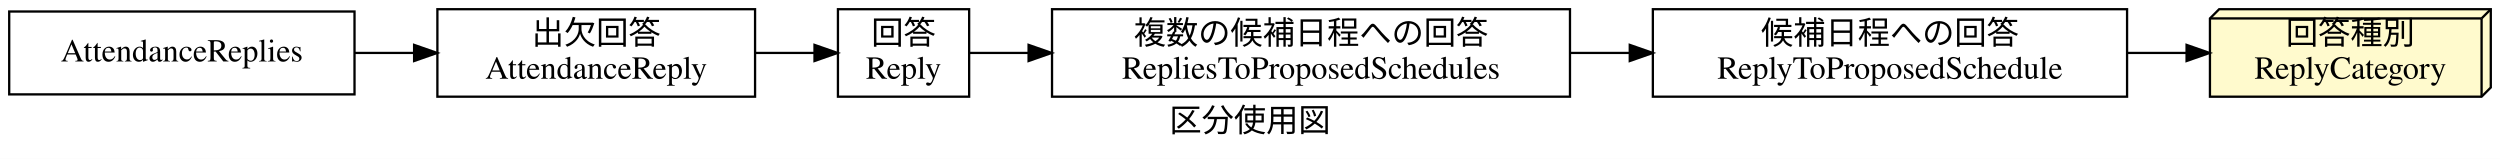
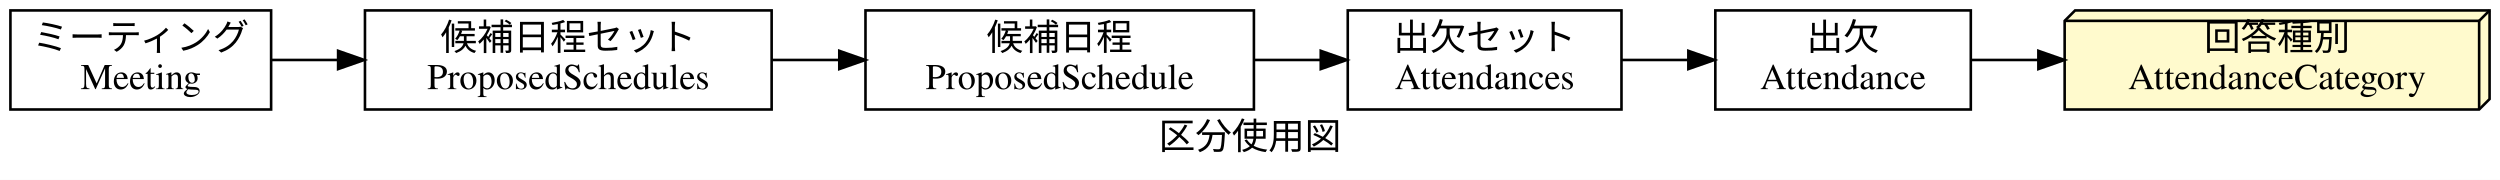
- <svg xmlns="http://www.w3.org/2000/svg" width="1086pt" height="69pt" viewBox="0.00 0.00 1086.00 69.00">
+ <svg xmlns="http://www.w3.org/2000/svg" width="959pt" height="69pt" viewBox="0.00 0.00 959.00 69.00">
  <g id="graph0" class="graph" transform="scale(1 1) rotate(0) translate(4 65)">
-     <polygon fill="white" stroke="transparent" points="-4,4 -4,-65 1082,-65 1082,4 -4,4" />
-     <text text-anchor="middle" x="539" y="-7.8" font-family="Times,serif" font-size="14.00">区分使用図</text>
+     <polygon fill="white" stroke="transparent" points="-4,4 -4,-65 955,-65 955,4 -4,4" />
+     <text text-anchor="middle" x="475.5" y="-7.8" font-family="Times,serif" font-size="14.00">区分使用図</text>
    <g id="node1" class="node">
-       <polygon fill="lemonchiffon" stroke="black" points="1078,-61 960,-61 956,-57 956,-23 1074,-23 1078,-27 1078,-61" />
-       <polyline fill="none" stroke="black" points="1074,-57 956,-57 " />
-       <polyline fill="none" stroke="black" points="1074,-57 1074,-23 " />
-       <polyline fill="none" stroke="black" points="1074,-57 1078,-61 " />
-       <text text-anchor="middle" x="1017" y="-45.8" font-family="Times,serif" font-size="14.00">回答種別</text>
-       <text text-anchor="middle" x="1017" y="-30.8" font-family="Times,serif" font-size="14.00">ReplyCategory</text>
+       <polygon fill="lemonchiffon" stroke="black" points="951,-61 792,-61 788,-57 788,-23 947,-23 951,-27 951,-61" />
+       <polyline fill="none" stroke="black" points="947,-57 788,-57 " />
+       <polyline fill="none" stroke="black" points="947,-57 947,-23 " />
+       <polyline fill="none" stroke="black" points="947,-57 951,-61 " />
+       <text text-anchor="middle" x="869.5" y="-45.8" font-family="Times,serif" font-size="14.00">回答種別</text>
+       <text text-anchor="middle" x="869.5" y="-30.8" font-family="Times,serif" font-size="14.00">AttendanceCategory</text>
    </g>
    <g id="node2" class="node">
-       <polygon fill="white" stroke="black" points="150,-60 0,-60 0,-24 150,-24 150,-60" />
-       <text text-anchor="middle" x="75" y="-38.3" font-family="Times,serif" font-size="14.00">AttendanceReplies</text>
+       <polygon fill="white" stroke="black" points="100,-61 0,-61 0,-23 100,-23 100,-61" />
+       <text text-anchor="middle" x="50" y="-45.8" font-family="Times,serif" font-size="14.00">ミーティング</text>
+       <text text-anchor="middle" x="50" y="-30.8" font-family="Times,serif" font-size="14.00">Meeting</text>
+     </g>
+     <g id="node4" class="node">
+       <polygon fill="white" stroke="black" points="292,-61 136,-61 136,-23 292,-23 292,-61" />
+       <text text-anchor="middle" x="214" y="-45.8" font-family="Times,serif" font-size="14.00">候補日程セット</text>
+       <text text-anchor="middle" x="214" y="-30.8" font-family="Times,serif" font-size="14.00">ProposedSchedules</text>
+     </g>
+     <g id="edge2" class="edge">
+       <path fill="none" stroke="black" d="M100.04,-42C108.14,-42 116.75,-42 125.46,-42" />
+       <polygon fill="black" stroke="black" points="125.7,-45.5 135.7,-42 125.7,-38.5 125.7,-45.5" />
    </g>
    <g id="node3" class="node">
-       <polygon fill="white" stroke="black" points="324,-61 186,-61 186,-23 324,-23 324,-61" />
-       <text text-anchor="middle" x="255" y="-45.8" font-family="Times,serif" font-size="14.00">出欠回答</text>
-       <text text-anchor="middle" x="255" y="-30.8" font-family="Times,serif" font-size="14.00">AttendanceReply</text>
+       <polygon fill="white" stroke="black" points="477,-61 328,-61 328,-23 477,-23 477,-61" />
+       <text text-anchor="middle" x="402.5" y="-45.8" font-family="Times,serif" font-size="14.00">候補日程</text>
+       <text text-anchor="middle" x="402.5" y="-30.8" font-family="Times,serif" font-size="14.00">ProposedSchedule</text>
+     </g>
+     <g id="node6" class="node">
+       <polygon fill="white" stroke="black" points="618,-61 513,-61 513,-23 618,-23 618,-61" />
+       <text text-anchor="middle" x="565.5" y="-45.8" font-family="Times,serif" font-size="14.00">出欠セット</text>
+       <text text-anchor="middle" x="565.5" y="-30.8" font-family="Times,serif" font-size="14.00">Attendances</text>
+     </g>
+     <g id="edge1" class="edge">
+       <path fill="none" stroke="black" d="M477.4,-42C485.77,-42 494.24,-42 502.43,-42" />
+       <polygon fill="black" stroke="black" points="502.64,-45.5 512.64,-42 502.64,-38.5 502.64,-45.5" />
+     </g>
+     <g id="edge3" class="edge">
+       <path fill="none" stroke="black" d="M292.2,-42C300.61,-42 309.2,-42 317.68,-42" />
+       <polygon fill="black" stroke="black" points="317.95,-45.5 327.95,-42 317.95,-38.5 317.95,-45.5" />
+     </g>
+     <g id="node5" class="node">
+       <polygon fill="white" stroke="black" points="752,-61 654,-61 654,-23 752,-23 752,-61" />
+       <text text-anchor="middle" x="703" y="-45.8" font-family="Times,serif" font-size="14.00">出欠</text>
+       <text text-anchor="middle" x="703" y="-30.8" font-family="Times,serif" font-size="14.00">Attendance</text>
+     </g>
+     <g id="edge5" class="edge">
+       <path fill="none" stroke="black" d="M752.02,-42C760.22,-42 768.97,-42 777.86,-42" />
+       <polygon fill="black" stroke="black" points="777.92,-45.5 787.92,-42 777.92,-38.5 777.92,-45.5" />
    </g>
    <g id="edge4" class="edge">
-       <path fill="none" stroke="black" d="M150.2,-42C158.61,-42 167.2,-42 175.66,-42" />
-       <polygon fill="black" stroke="black" points="175.89,-45.5 185.89,-42 175.89,-38.5 175.89,-45.5" />
-     </g>
-     <g id="node5" class="node">
-       <polygon fill="white" stroke="black" points="417,-61 360,-61 360,-23 417,-23 417,-61" />
-       <text text-anchor="middle" x="388.5" y="-45.8" font-family="Times,serif" font-size="14.00">回答</text>
-       <text text-anchor="middle" x="388.5" y="-30.8" font-family="Times,serif" font-size="14.00">Reply</text>
-     </g>
-     <g id="edge3" class="edge">
-       <path fill="none" stroke="black" d="M324.06,-42C332.86,-42 341.61,-42 349.67,-42" />
-       <polygon fill="black" stroke="black" points="349.82,-45.5 359.82,-42 349.82,-38.5 349.82,-45.5" />
-     </g>
-     <g id="node4" class="node">
-       <polygon fill="white" stroke="black" points="678,-61 453,-61 453,-23 678,-23 678,-61" />
-       <text text-anchor="middle" x="565.5" y="-45.8" font-family="Times,serif" font-size="14.00">複数の候補日程への回答</text>
-       <text text-anchor="middle" x="565.5" y="-30.8" font-family="Times,serif" font-size="14.00">RepliesToProposedSchedules</text>
-     </g>
-     <g id="node6" class="node">
-       <polygon fill="white" stroke="black" points="920,-61 714,-61 714,-23 920,-23 920,-61" />
-       <text text-anchor="middle" x="817" y="-45.8" font-family="Times,serif" font-size="14.00">候補日程への回答</text>
-       <text text-anchor="middle" x="817" y="-30.8" font-family="Times,serif" font-size="14.00">ReplyToProposedSchedule</text>
-     </g>
-     <g id="edge2" class="edge">
-       <path fill="none" stroke="black" d="M678.11,-42C686.69,-42 695.36,-42 703.94,-42" />
-       <polygon fill="black" stroke="black" points="703.97,-45.5 713.97,-42 703.97,-38.5 703.97,-45.5" />
-     </g>
-     <g id="edge5" class="edge">
-       <path fill="none" stroke="black" d="M417.23,-42C424.73,-42 433.36,-42 442.59,-42" />
-       <polygon fill="black" stroke="black" points="442.82,-45.5 452.82,-42 442.82,-38.5 442.82,-45.5" />
-     </g>
-     <g id="edge1" class="edge">
-       <path fill="none" stroke="black" d="M920.19,-42C928.86,-42 937.5,-42 945.84,-42" />
-       <polygon fill="black" stroke="black" points="945.85,-45.5 955.85,-42 945.85,-38.5 945.85,-45.5" />
+       <path fill="none" stroke="black" d="M618.11,-42C626.41,-42 635.05,-42 643.49,-42" />
+       <polygon fill="black" stroke="black" points="643.65,-45.5 653.65,-42 643.65,-38.5 643.65,-45.5" />
    </g>
  </g>
</svg>
